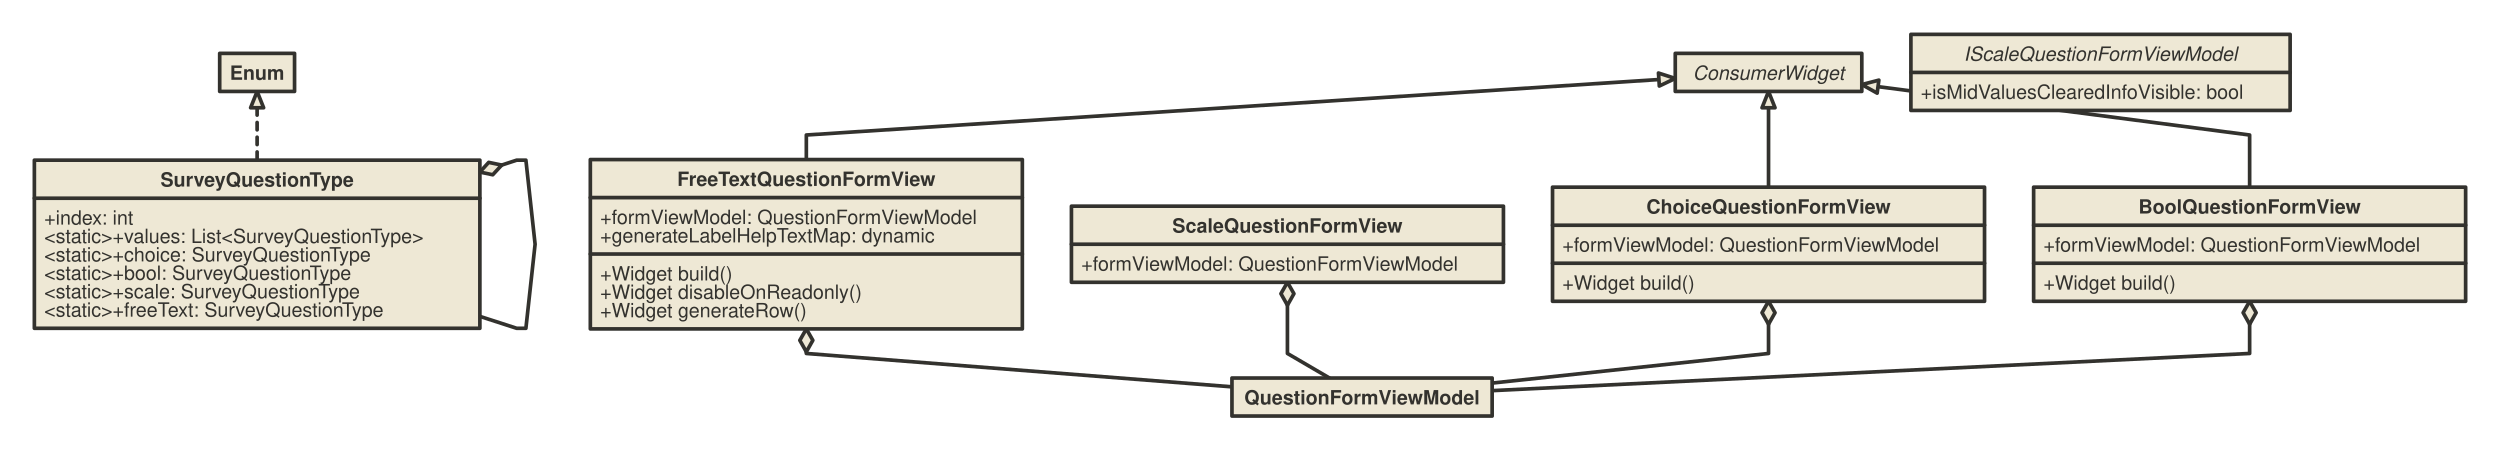
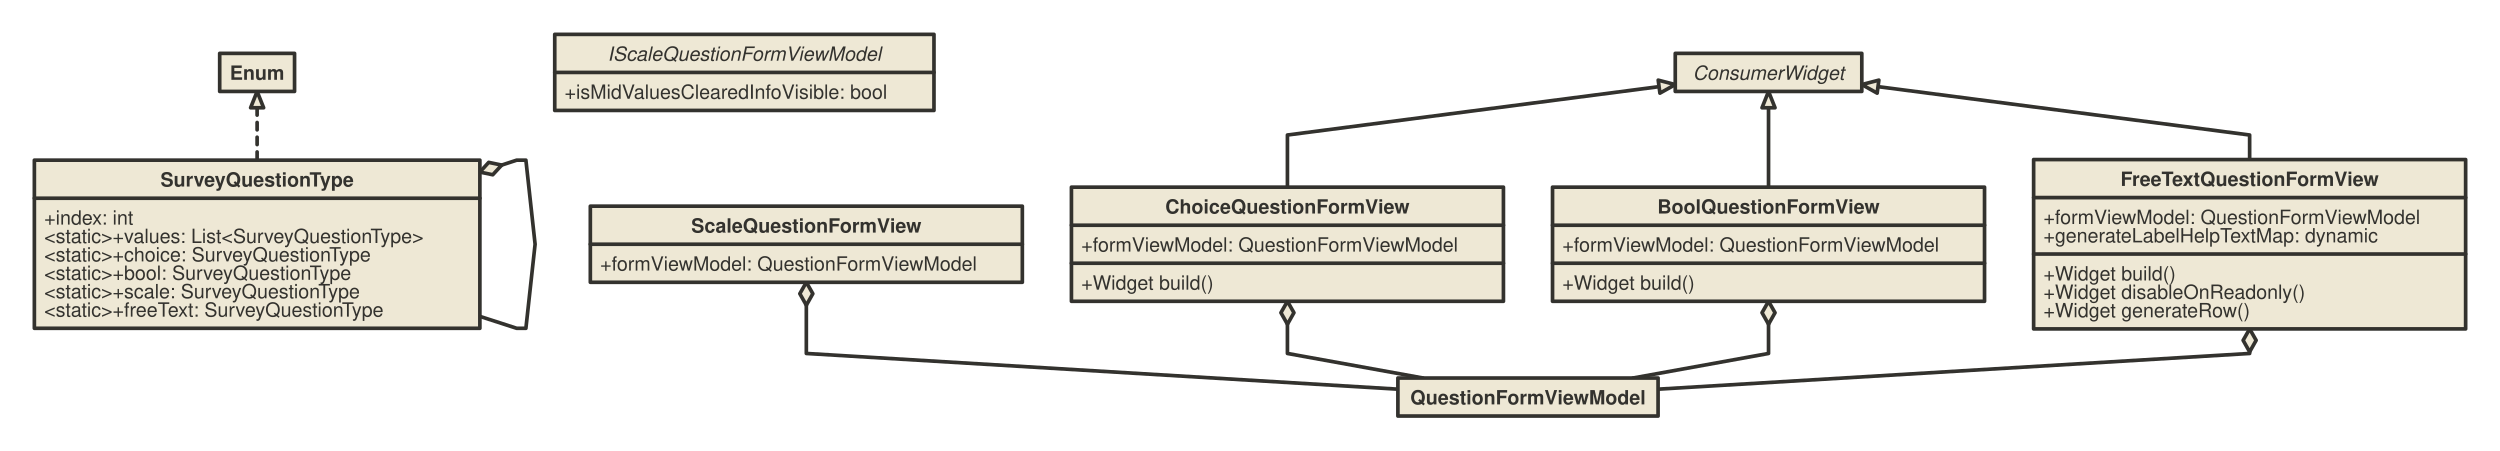
<svg xmlns="http://www.w3.org/2000/svg" version="1.1" baseProfile="full" width="2037.0" height="367.0" viewbox="0 0 2037 367">
  <g stroke-width="1.0" text-align="left" font="12pt Helvetica, Arial, sans-serif" font-size="12pt" font-family="Helvetica" font-weight="normal" font-style="normal">
    <g font-family="Helvetica" font-size="12pt" font-weight="bold" font-style="normal" stroke-width="3.0" stroke-linejoin="round" stroke-linecap="round" stroke="#33322E">
      <g stroke="transparent" fill="transparent">
        <rect x="0.0" y="0.0" height="367.0" width="2037.0" stroke="none" />
      </g>
      <g transform="translate(8, 8)" fill="#33322E">
        <g transform="translate(20, 20)" fill="#eee8d5" font-family="Helvetica" font-size="12pt" font-weight="normal" font-style="normal">
          <path d="M380.8 106.5 L393 102.5 L400.5 102.5 L400.5 102.5 L408 171 L408 171 L400.5 239.5 L400.5 239.5 L393 239.5 L393 239.5 L363 229.784 L363.0 229.8 " fill="none" />
          <g fill="#eee8d5">
            <path d="M370.2 104.3 L380.8 106.5 L373.5 114.4 L363.0 112.2 Z" />
          </g>
          <g stroke-dasharray="6 6">
            <path d="M181.5 59.8 L181.5 82 L181.5 102.5 L181.5 102.5 " fill="none" />
          </g>
          <path d="M186.8 59.8 L181.5 59.8 L176.2 59.8 L181.5 46.5 Z" />
-           <path d="M629.0 258.7 L629 260 L975.75 287.189 L975.8 287.2 " fill="none" />
+           <path d="M629.0 220.7 L629 260 L1111 289.1 L1111.0 289.1 " fill="none" />
          <g fill="#eee8d5">
-             <path d="M634.3 249.3 L629.0 258.7 L623.7 249.3 L629.0 240.0 Z" />
+             <path d="M634.3 211.3 L629.0 220.7 L623.7 211.3 L629.0 202.0 Z" />
          </g>
-           <path d="M1323.7 36.8 L629 82 L629 102 L629.0 102.0 " fill="none" />
-           <path d="M1324.0 42.1 L1323.7 36.8 L1323.3 31.5 L1337.0 35.9 Z" />
-           <path d="M1021.0 220.7 L1021 260 L1055.225 280 L1055.2 280.0 " fill="none" />
+           <path d="M1021.0 236.2 L1021 260 L1131.423 280 L1131.4 280.0 " fill="none" />
          <g fill="#eee8d5">
-             <path d="M1026.3 211.3 L1021.0 220.7 L1015.7 211.3 L1021.0 202.0 Z" />
+             <path d="M1026.3 226.8 L1021.0 236.2 L1015.7 226.8 L1021.0 217.5 Z" />
          </g>
-           <path d="M1413.0 236.2 L1413 260 L1187.75 284.14 L1187.8 284.1 " fill="none" />
+           <path d="M1323.8 42.6 L1021 82 L1021 124.5 L1021.0 124.5 " fill="none" />
+           <path d="M1324.5 47.9 L1323.8 42.6 L1323.1 37.3 L1337.0 40.9 Z" />
+           <path d="M1413.0 236.2 L1413 260 L1302.577 280 L1302.6 280.0 " fill="none" />
          <g fill="#eee8d5">
            <path d="M1418.3 226.8 L1413.0 236.2 L1407.7 226.8 L1413.0 217.5 Z" />
          </g>
          <path d="M1413.0 59.8 L1413 82 L1413 124.5 L1413.0 124.5 " fill="none" />
          <path d="M1418.3 59.8 L1413.0 59.8 L1407.7 59.8 L1413.0 46.5 Z" />
-           <path d="M1805.0 236.2 L1805 260 L1187.75 290.297 L1187.8 290.3 " fill="none" />
+           <path d="M1805.0 258.7 L1805 260 L1323 289.1 L1323.0 289.1 " fill="none" />
          <g fill="#eee8d5">
-             <path d="M1810.3 226.8 L1805.0 236.2 L1799.7 226.8 L1805.0 217.5 Z" />
+             <path d="M1810.3 249.3 L1805.0 258.7 L1799.7 249.3 L1805.0 240.0 Z" />
          </g>
-           <path d="M1502.2 42.6 L1805 82 L1805 124.5 L1805.0 124.5 " fill="none" />
+           <path d="M1502.2 42.6 L1805 82 L1805 102 L1805.0 102.0 " fill="none" />
          <path d="M1502.9 37.3 L1502.2 42.6 L1501.5 47.9 L1489.0 40.9 Z" />
          <g data-name="SurveyQuestionType">
            <g fill="#eee8d5" stroke="#33322E" data-name="SurveyQuestionType">
              <rect x="0.0" y="102.5" height="137.0" width="363.0" data-name="SurveyQuestionType" />
              <path d="M0.0 133.5 L363.0 133.5" fill="none" data-name="SurveyQuestionType" />
            </g>
            <g transform="translate(0, 102.5)" font-family="Helvetica" font-size="12pt" font-weight="bold" font-style="normal" data-name="SurveyQuestionType">
              <g transform="translate(8, 8)" fill="#33322E" text-align="center" data-name="SurveyQuestionType">
                <text x="173.5" y="13.5" stroke="none" text-anchor="middle" data-name="SurveyQuestionType">SurveyQuestionType</text>
              </g>
            </g>
            <g transform="translate(0, 133.5)" font-family="Helvetica" font-size="12pt" font-weight="normal" font-style="normal" data-name="SurveyQuestionType">
              <g transform="translate(8, 8)" fill="#33322E" text-align="left" data-name="SurveyQuestionType">
                <text x="0.0" y="13.5" stroke="none" data-name="SurveyQuestionType">+index: int</text>
                <text x="0.0" y="28.5" stroke="none" data-name="SurveyQuestionType">&lt;static&gt;+values: List&lt;SurveyQuestionType&gt;</text>
                <text x="0.0" y="43.5" stroke="none" data-name="SurveyQuestionType">&lt;static&gt;+choice: SurveyQuestionType</text>
                <text x="0.0" y="58.5" stroke="none" data-name="SurveyQuestionType">&lt;static&gt;+bool: SurveyQuestionType</text>
                <text x="0.0" y="73.5" stroke="none" data-name="SurveyQuestionType">&lt;static&gt;+scale: SurveyQuestionType</text>
                <text x="0.0" y="88.5" stroke="none" data-name="SurveyQuestionType">&lt;static&gt;+freeText: SurveyQuestionType</text>
              </g>
            </g>
          </g>
          <g data-name="Enum">
            <g fill="#eee8d5" stroke="#33322E" data-name="Enum">
              <rect x="151.0" y="15.5" height="31.0" width="61.0" data-name="Enum" />
            </g>
            <g transform="translate(151, 15.5)" font-family="Helvetica" font-size="12pt" font-weight="bold" font-style="normal" data-name="Enum">
              <g transform="translate(8, 8)" fill="#33322E" text-align="center" data-name="Enum">
                <text x="22.5" y="13.5" stroke="none" text-anchor="middle" data-name="Enum">Enum</text>
              </g>
            </g>
          </g>
-           <g data-name="FreeTextQuestionFormView">
-             <g fill="#eee8d5" stroke="#33322E" data-name="FreeTextQuestionFormView">
-               <rect x="453.0" y="102.0" height="138.0" width="352.0" data-name="FreeTextQuestionFormView" />
-               <path d="M453.0 133.0 L805.0 133.0" fill="none" data-name="FreeTextQuestionFormView" />
-               <path d="M453.0 179.0 L805.0 179.0" fill="none" data-name="FreeTextQuestionFormView" />
+           <g data-name="IScaleQuestionFormViewModel">
+             <g fill="#eee8d5" stroke="#33322E" data-name="IScaleQuestionFormViewModel">
+               <rect x="424.0" y="0.0" height="62.0" width="309.0" data-name="IScaleQuestionFormViewModel" />
+               <path d="M424.0 31.0 L733.0 31.0" fill="none" data-name="IScaleQuestionFormViewModel" />
            </g>
-             <g transform="translate(453, 102)" font-family="Helvetica" font-size="12pt" font-weight="bold" font-style="normal" data-name="FreeTextQuestionFormView">
-               <g transform="translate(8, 8)" fill="#33322E" text-align="center" data-name="FreeTextQuestionFormView">
-                 <text x="168.0" y="13.5" stroke="none" text-anchor="middle" data-name="FreeTextQuestionFormView">FreeTextQuestionFormView</text>
+             <g transform="translate(424, 0)" font-family="Helvetica" font-size="12pt" font-weight="normal" font-style="italic" data-name="IScaleQuestionFormViewModel">
+               <g transform="translate(8, 8)" fill="#33322E" text-align="center" data-name="IScaleQuestionFormViewModel">
+                 <text x="146.5" y="13.5" stroke="none" text-anchor="middle" data-name="IScaleQuestionFormViewModel">IScaleQuestionFormViewModel</text>
              </g>
            </g>
-             <g transform="translate(453, 133)" font-family="Helvetica" font-size="12pt" font-weight="normal" font-style="normal" data-name="FreeTextQuestionFormView">
-               <g transform="translate(8, 8)" fill="#33322E" text-align="left" data-name="FreeTextQuestionFormView">
-                 <text x="0.0" y="13.5" stroke="none" data-name="FreeTextQuestionFormView">+formViewModel: QuestionFormViewModel</text>
-                 <text x="0.0" y="28.5" stroke="none" data-name="FreeTextQuestionFormView">+generateLabelHelpTextMap: dynamic</text>
+             <g transform="translate(424, 31)" font-family="Helvetica" font-size="12pt" font-weight="normal" font-style="normal" data-name="IScaleQuestionFormViewModel">
+               <g transform="translate(8, 8)" fill="#33322E" text-align="left" data-name="IScaleQuestionFormViewModel">
+                 <text x="0.0" y="13.5" stroke="none" data-name="IScaleQuestionFormViewModel">+isMidValuesClearedInfoVisible: bool</text>
              </g>
            </g>
-             <g transform="translate(453, 179)" font-family="Helvetica" font-size="12pt" font-weight="normal" font-style="normal" data-name="FreeTextQuestionFormView">
-               <g transform="translate(8, 8)" fill="#33322E" text-align="left" data-name="FreeTextQuestionFormView">
-                 <text x="0.0" y="13.5" stroke="none" data-name="FreeTextQuestionFormView">+Widget build()</text>
-                 <text x="0.0" y="28.5" stroke="none" data-name="FreeTextQuestionFormView">+Widget disableOnReadonly()</text>
-                 <text x="0.0" y="43.5" stroke="none" data-name="FreeTextQuestionFormView">+Widget generateRow()</text>
+           </g>
+           <g data-name="ScaleQuestionFormView">
+             <g fill="#eee8d5" stroke="#33322E" data-name="ScaleQuestionFormView">
+               <rect x="453.0" y="140.0" height="62.0" width="352.0" data-name="ScaleQuestionFormView" />
+               <path d="M453.0 171.0 L805.0 171.0" fill="none" data-name="ScaleQuestionFormView" />
+             </g>
+             <g transform="translate(453, 140)" font-family="Helvetica" font-size="12pt" font-weight="bold" font-style="normal" data-name="ScaleQuestionFormView">
+               <g transform="translate(8, 8)" fill="#33322E" text-align="center" data-name="ScaleQuestionFormView">
+                 <text x="168.0" y="13.5" stroke="none" text-anchor="middle" data-name="ScaleQuestionFormView">ScaleQuestionFormView</text>
+               </g>
+             </g>
+             <g transform="translate(453, 171)" font-family="Helvetica" font-size="12pt" font-weight="normal" font-style="normal" data-name="ScaleQuestionFormView">
+               <g transform="translate(8, 8)" fill="#33322E" text-align="left" data-name="ScaleQuestionFormView">
+                 <text x="0.0" y="13.5" stroke="none" data-name="ScaleQuestionFormView">+formViewModel: QuestionFormViewModel</text>
              </g>
            </g>
          </g>
          <g data-name="QuestionFormViewModel">
            <g fill="#eee8d5" stroke="#33322E" data-name="QuestionFormViewModel">
-               <rect x="975.8" y="280.0" height="31.0" width="212.0" data-name="QuestionFormViewModel" />
+               <rect x="1111.0" y="280.0" height="31.0" width="212.0" data-name="QuestionFormViewModel" />
            </g>
-             <g transform="translate(975.75, 280)" font-family="Helvetica" font-size="12pt" font-weight="bold" font-style="normal" data-name="QuestionFormViewModel">
+             <g transform="translate(1111, 280)" font-family="Helvetica" font-size="12pt" font-weight="bold" font-style="normal" data-name="QuestionFormViewModel">
              <g transform="translate(8, 8)" fill="#33322E" text-align="center" data-name="QuestionFormViewModel">
                <text x="98.0" y="13.5" stroke="none" text-anchor="middle" data-name="QuestionFormViewModel">QuestionFormViewModel</text>
+               </g>
+             </g>
+           </g>
+           <g data-name="ChoiceQuestionFormView">
+             <g fill="#eee8d5" stroke="#33322E" data-name="ChoiceQuestionFormView">
+               <rect x="845.0" y="124.5" height="93.0" width="352.0" data-name="ChoiceQuestionFormView" />
+               <path d="M845.0 155.5 L1197.0 155.5" fill="none" data-name="ChoiceQuestionFormView" />
+               <path d="M845.0 186.5 L1197.0 186.5" fill="none" data-name="ChoiceQuestionFormView" />
+             </g>
+             <g transform="translate(845, 124.5)" font-family="Helvetica" font-size="12pt" font-weight="bold" font-style="normal" data-name="ChoiceQuestionFormView">
+               <g transform="translate(8, 8)" fill="#33322E" text-align="center" data-name="ChoiceQuestionFormView">
+                 <text x="168.0" y="13.5" stroke="none" text-anchor="middle" data-name="ChoiceQuestionFormView">ChoiceQuestionFormView</text>
+               </g>
+             </g>
+             <g transform="translate(845, 155.5)" font-family="Helvetica" font-size="12pt" font-weight="normal" font-style="normal" data-name="ChoiceQuestionFormView">
+               <g transform="translate(8, 8)" fill="#33322E" text-align="left" data-name="ChoiceQuestionFormView">
+                 <text x="0.0" y="13.5" stroke="none" data-name="ChoiceQuestionFormView">+formViewModel: QuestionFormViewModel</text>
+               </g>
+             </g>
+             <g transform="translate(845, 186.5)" font-family="Helvetica" font-size="12pt" font-weight="normal" font-style="normal" data-name="ChoiceQuestionFormView">
+               <g transform="translate(8, 8)" fill="#33322E" text-align="left" data-name="ChoiceQuestionFormView">
+                 <text x="0.0" y="13.5" stroke="none" data-name="ChoiceQuestionFormView">+Widget build()</text>
              </g>
            </g>
          </g>
          <g data-name="ConsumerWidget">
            <g fill="#eee8d5" stroke="#33322E" data-name="ConsumerWidget">
              <rect x="1337.0" y="15.5" height="31.0" width="152.0" data-name="ConsumerWidget" />
            </g>
            <g transform="translate(1337, 15.5)" font-family="Helvetica" font-size="12pt" font-weight="normal" font-style="italic" data-name="ConsumerWidget">
              <g transform="translate(8, 8)" fill="#33322E" text-align="center" data-name="ConsumerWidget">
                <text x="68.0" y="13.5" stroke="none" text-anchor="middle" data-name="ConsumerWidget">ConsumerWidget</text>
              </g>
            </g>
          </g>
-           <g data-name="IScaleQuestionFormViewModel">
-             <g fill="#eee8d5" stroke="#33322E" data-name="IScaleQuestionFormViewModel">
-               <rect x="1529.0" y="0.0" height="62.0" width="309.0" data-name="IScaleQuestionFormViewModel" />
-               <path d="M1529.0 31.0 L1838.0 31.0" fill="none" data-name="IScaleQuestionFormViewModel" />
-             </g>
-             <g transform="translate(1529, 0)" font-family="Helvetica" font-size="12pt" font-weight="normal" font-style="italic" data-name="IScaleQuestionFormViewModel">
-               <g transform="translate(8, 8)" fill="#33322E" text-align="center" data-name="IScaleQuestionFormViewModel">
-                 <text x="146.5" y="13.5" stroke="none" text-anchor="middle" data-name="IScaleQuestionFormViewModel">IScaleQuestionFormViewModel</text>
-               </g>
-             </g>
-             <g transform="translate(1529, 31)" font-family="Helvetica" font-size="12pt" font-weight="normal" font-style="normal" data-name="IScaleQuestionFormViewModel">
-               <g transform="translate(8, 8)" fill="#33322E" text-align="left" data-name="IScaleQuestionFormViewModel">
-                 <text x="0.0" y="13.5" stroke="none" data-name="IScaleQuestionFormViewModel">+isMidValuesClearedInfoVisible: bool</text>
-               </g>
-             </g>
-           </g>
-           <g data-name="ScaleQuestionFormView">
-             <g fill="#eee8d5" stroke="#33322E" data-name="ScaleQuestionFormView">
-               <rect x="845.0" y="140.0" height="62.0" width="352.0" data-name="ScaleQuestionFormView" />
-               <path d="M845.0 171.0 L1197.0 171.0" fill="none" data-name="ScaleQuestionFormView" />
-             </g>
-             <g transform="translate(845, 140)" font-family="Helvetica" font-size="12pt" font-weight="bold" font-style="normal" data-name="ScaleQuestionFormView">
-               <g transform="translate(8, 8)" fill="#33322E" text-align="center" data-name="ScaleQuestionFormView">
-                 <text x="168.0" y="13.5" stroke="none" text-anchor="middle" data-name="ScaleQuestionFormView">ScaleQuestionFormView</text>
-               </g>
-             </g>
-             <g transform="translate(845, 171)" font-family="Helvetica" font-size="12pt" font-weight="normal" font-style="normal" data-name="ScaleQuestionFormView">
-               <g transform="translate(8, 8)" fill="#33322E" text-align="left" data-name="ScaleQuestionFormView">
-                 <text x="0.0" y="13.5" stroke="none" data-name="ScaleQuestionFormView">+formViewModel: QuestionFormViewModel</text>
-               </g>
-             </g>
-           </g>
-           <g data-name="ChoiceQuestionFormView">
-             <g fill="#eee8d5" stroke="#33322E" data-name="ChoiceQuestionFormView">
-               <rect x="1237.0" y="124.5" height="93.0" width="352.0" data-name="ChoiceQuestionFormView" />
-               <path d="M1237.0 155.5 L1589.0 155.5" fill="none" data-name="ChoiceQuestionFormView" />
-               <path d="M1237.0 186.5 L1589.0 186.5" fill="none" data-name="ChoiceQuestionFormView" />
-             </g>
-             <g transform="translate(1237, 124.5)" font-family="Helvetica" font-size="12pt" font-weight="bold" font-style="normal" data-name="ChoiceQuestionFormView">
-               <g transform="translate(8, 8)" fill="#33322E" text-align="center" data-name="ChoiceQuestionFormView">
-                 <text x="168.0" y="13.5" stroke="none" text-anchor="middle" data-name="ChoiceQuestionFormView">ChoiceQuestionFormView</text>
-               </g>
-             </g>
-             <g transform="translate(1237, 155.5)" font-family="Helvetica" font-size="12pt" font-weight="normal" font-style="normal" data-name="ChoiceQuestionFormView">
-               <g transform="translate(8, 8)" fill="#33322E" text-align="left" data-name="ChoiceQuestionFormView">
-                 <text x="0.0" y="13.5" stroke="none" data-name="ChoiceQuestionFormView">+formViewModel: QuestionFormViewModel</text>
-               </g>
-             </g>
-             <g transform="translate(1237, 186.5)" font-family="Helvetica" font-size="12pt" font-weight="normal" font-style="normal" data-name="ChoiceQuestionFormView">
-               <g transform="translate(8, 8)" fill="#33322E" text-align="left" data-name="ChoiceQuestionFormView">
-                 <text x="0.0" y="13.5" stroke="none" data-name="ChoiceQuestionFormView">+Widget build()</text>
-               </g>
-             </g>
-           </g>
          <g data-name="BoolQuestionFormView">
            <g fill="#eee8d5" stroke="#33322E" data-name="BoolQuestionFormView">
-               <rect x="1629.0" y="124.5" height="93.0" width="352.0" data-name="BoolQuestionFormView" />
-               <path d="M1629.0 155.5 L1981.0 155.5" fill="none" data-name="BoolQuestionFormView" />
-               <path d="M1629.0 186.5 L1981.0 186.5" fill="none" data-name="BoolQuestionFormView" />
+               <rect x="1237.0" y="124.5" height="93.0" width="352.0" data-name="BoolQuestionFormView" />
+               <path d="M1237.0 155.5 L1589.0 155.5" fill="none" data-name="BoolQuestionFormView" />
+               <path d="M1237.0 186.5 L1589.0 186.5" fill="none" data-name="BoolQuestionFormView" />
            </g>
-             <g transform="translate(1629, 124.5)" font-family="Helvetica" font-size="12pt" font-weight="bold" font-style="normal" data-name="BoolQuestionFormView">
+             <g transform="translate(1237, 124.5)" font-family="Helvetica" font-size="12pt" font-weight="bold" font-style="normal" data-name="BoolQuestionFormView">
              <g transform="translate(8, 8)" fill="#33322E" text-align="center" data-name="BoolQuestionFormView">
                <text x="168.0" y="13.5" stroke="none" text-anchor="middle" data-name="BoolQuestionFormView">BoolQuestionFormView</text>
              </g>
            </g>
-             <g transform="translate(1629, 155.5)" font-family="Helvetica" font-size="12pt" font-weight="normal" font-style="normal" data-name="BoolQuestionFormView">
+             <g transform="translate(1237, 155.5)" font-family="Helvetica" font-size="12pt" font-weight="normal" font-style="normal" data-name="BoolQuestionFormView">
              <g transform="translate(8, 8)" fill="#33322E" text-align="left" data-name="BoolQuestionFormView">
                <text x="0.0" y="13.5" stroke="none" data-name="BoolQuestionFormView">+formViewModel: QuestionFormViewModel</text>
              </g>
            </g>
-             <g transform="translate(1629, 186.5)" font-family="Helvetica" font-size="12pt" font-weight="normal" font-style="normal" data-name="BoolQuestionFormView">
+             <g transform="translate(1237, 186.5)" font-family="Helvetica" font-size="12pt" font-weight="normal" font-style="normal" data-name="BoolQuestionFormView">
              <g transform="translate(8, 8)" fill="#33322E" text-align="left" data-name="BoolQuestionFormView">
                <text x="0.0" y="13.5" stroke="none" data-name="BoolQuestionFormView">+Widget build()</text>
+               </g>
+             </g>
+           </g>
+           <g data-name="FreeTextQuestionFormView">
+             <g fill="#eee8d5" stroke="#33322E" data-name="FreeTextQuestionFormView">
+               <rect x="1629.0" y="102.0" height="138.0" width="352.0" data-name="FreeTextQuestionFormView" />
+               <path d="M1629.0 133.0 L1981.0 133.0" fill="none" data-name="FreeTextQuestionFormView" />
+               <path d="M1629.0 179.0 L1981.0 179.0" fill="none" data-name="FreeTextQuestionFormView" />
+             </g>
+             <g transform="translate(1629, 102)" font-family="Helvetica" font-size="12pt" font-weight="bold" font-style="normal" data-name="FreeTextQuestionFormView">
+               <g transform="translate(8, 8)" fill="#33322E" text-align="center" data-name="FreeTextQuestionFormView">
+                 <text x="168.0" y="13.5" stroke="none" text-anchor="middle" data-name="FreeTextQuestionFormView">FreeTextQuestionFormView</text>
+               </g>
+             </g>
+             <g transform="translate(1629, 133)" font-family="Helvetica" font-size="12pt" font-weight="normal" font-style="normal" data-name="FreeTextQuestionFormView">
+               <g transform="translate(8, 8)" fill="#33322E" text-align="left" data-name="FreeTextQuestionFormView">
+                 <text x="0.0" y="13.5" stroke="none" data-name="FreeTextQuestionFormView">+formViewModel: QuestionFormViewModel</text>
+                 <text x="0.0" y="28.5" stroke="none" data-name="FreeTextQuestionFormView">+generateLabelHelpTextMap: dynamic</text>
+               </g>
+             </g>
+             <g transform="translate(1629, 179)" font-family="Helvetica" font-size="12pt" font-weight="normal" font-style="normal" data-name="FreeTextQuestionFormView">
+               <g transform="translate(8, 8)" fill="#33322E" text-align="left" data-name="FreeTextQuestionFormView">
+                 <text x="0.0" y="13.5" stroke="none" data-name="FreeTextQuestionFormView">+Widget build()</text>
+                 <text x="0.0" y="28.5" stroke="none" data-name="FreeTextQuestionFormView">+Widget disableOnReadonly()</text>
+                 <text x="0.0" y="43.5" stroke="none" data-name="FreeTextQuestionFormView">+Widget generateRow()</text>
              </g>
            </g>
          </g>
        </g>
      </g>
    </g>
  </g>
</svg>
